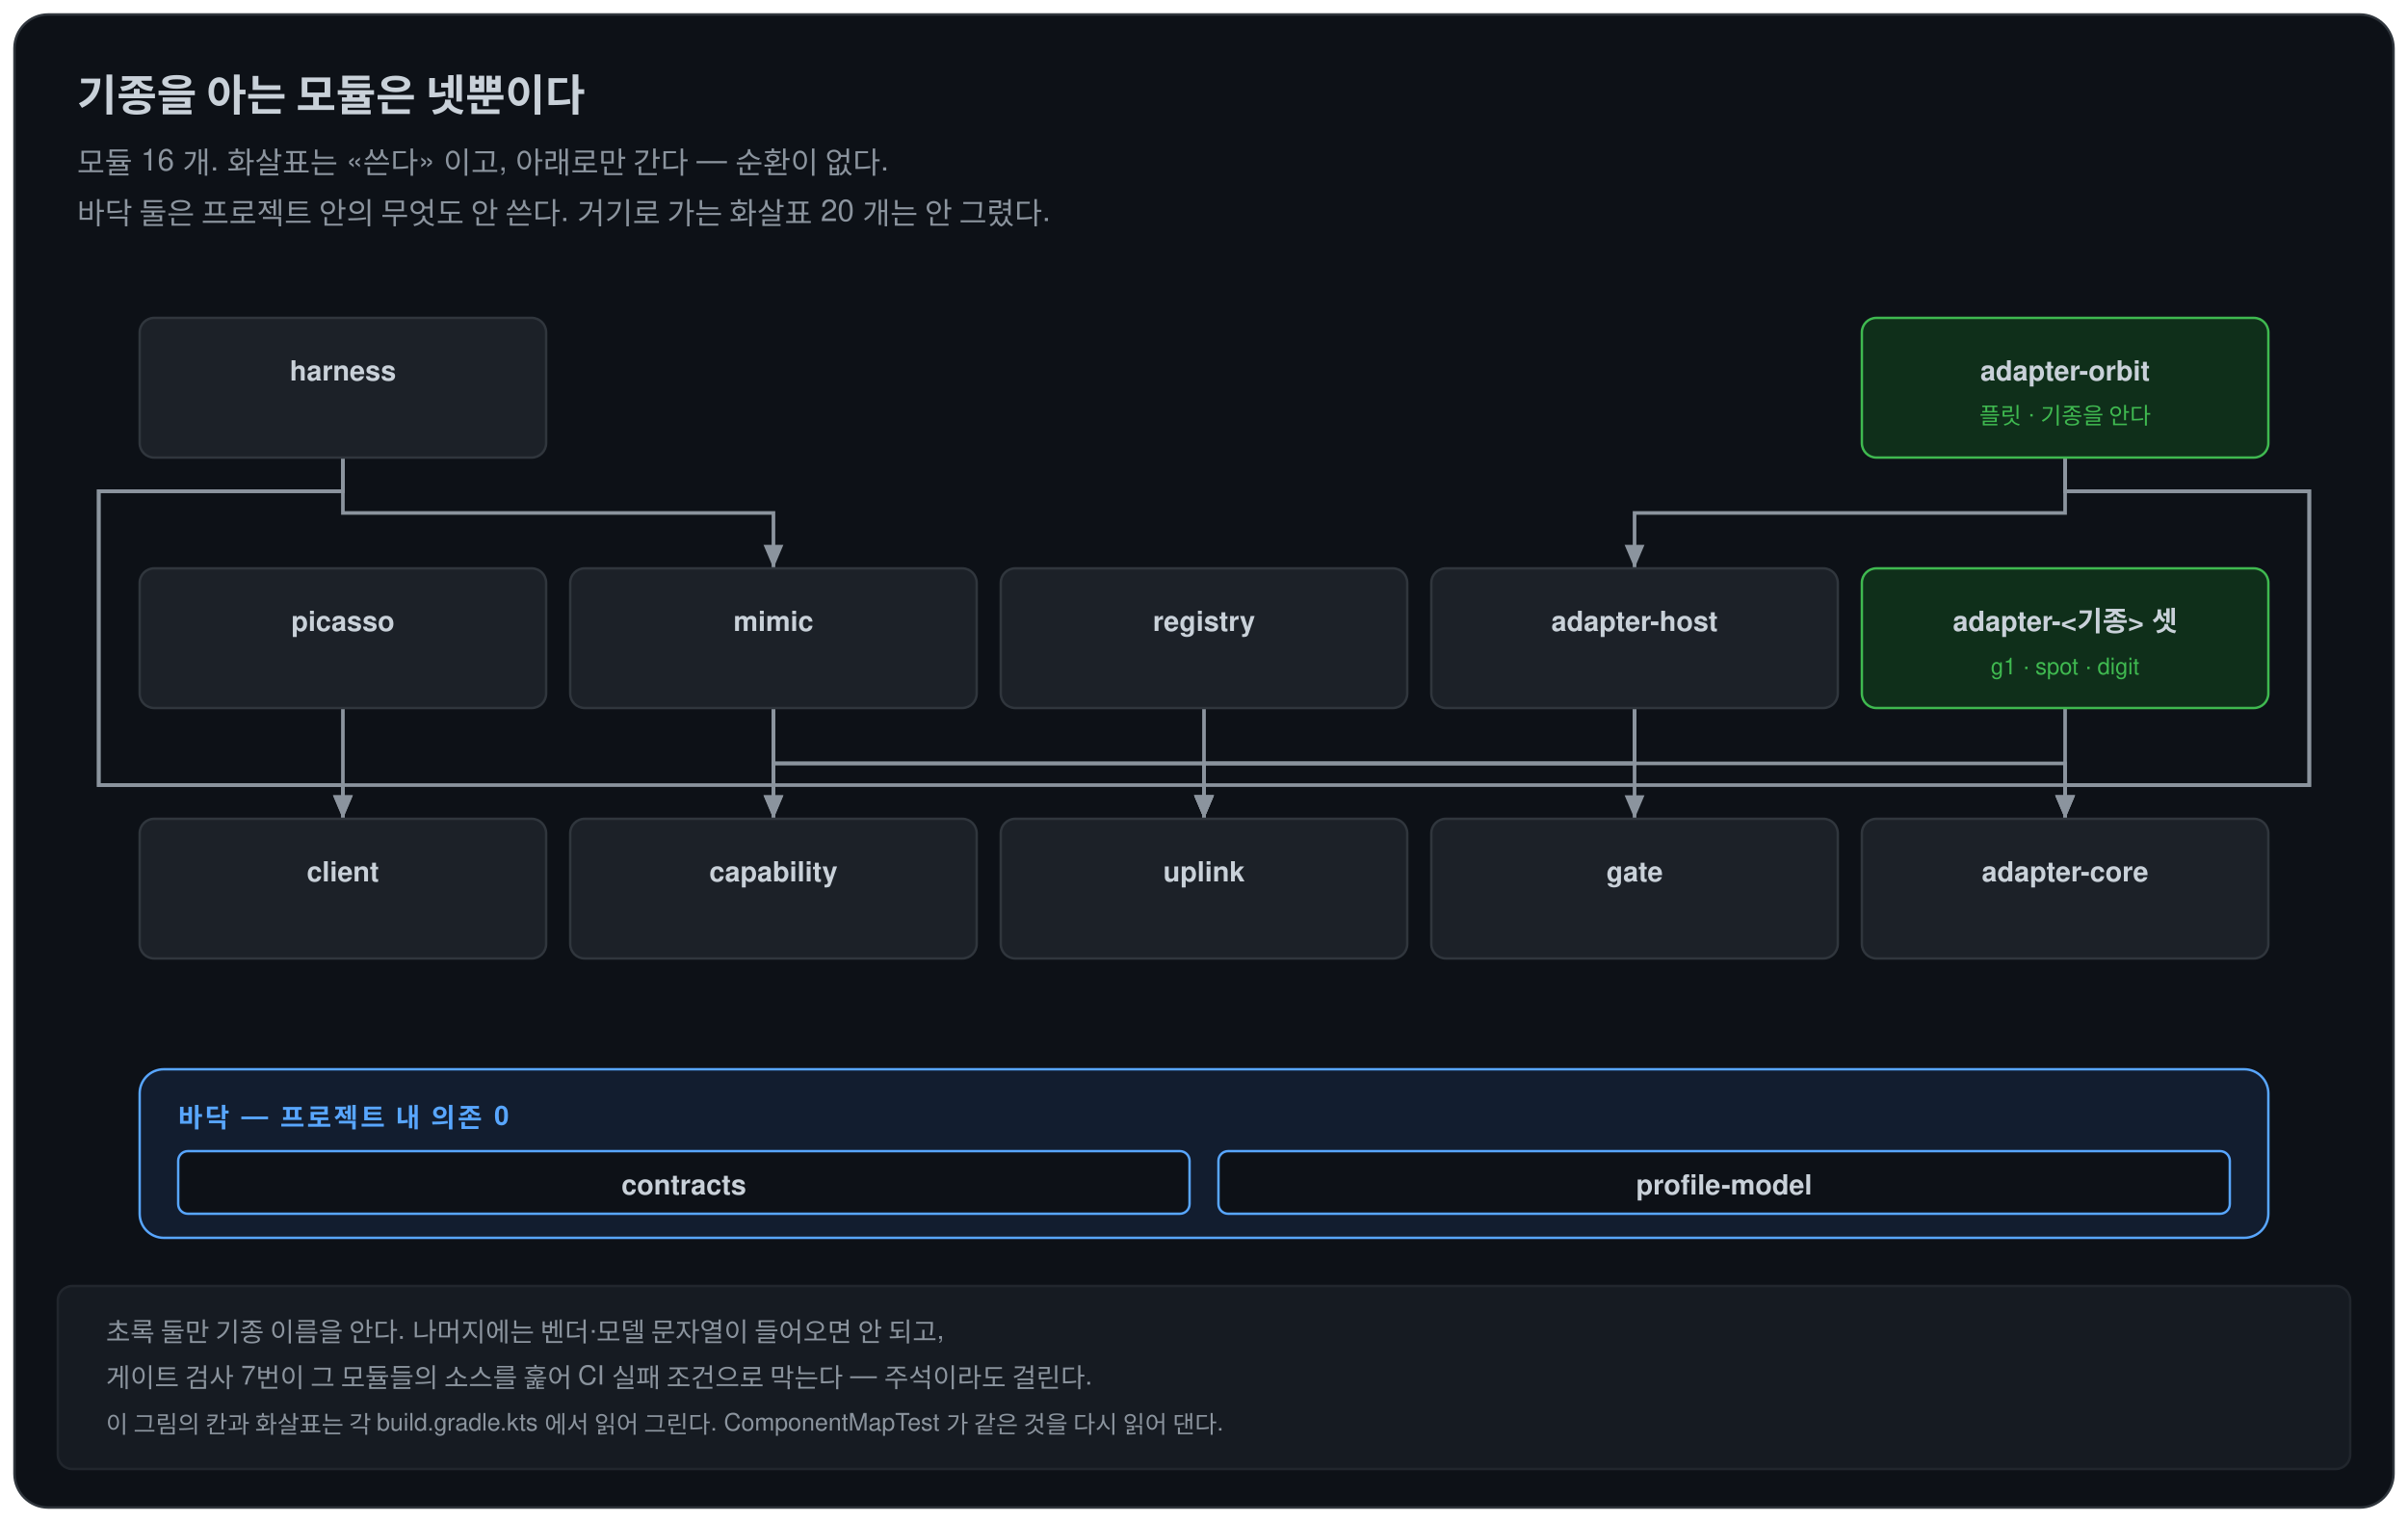
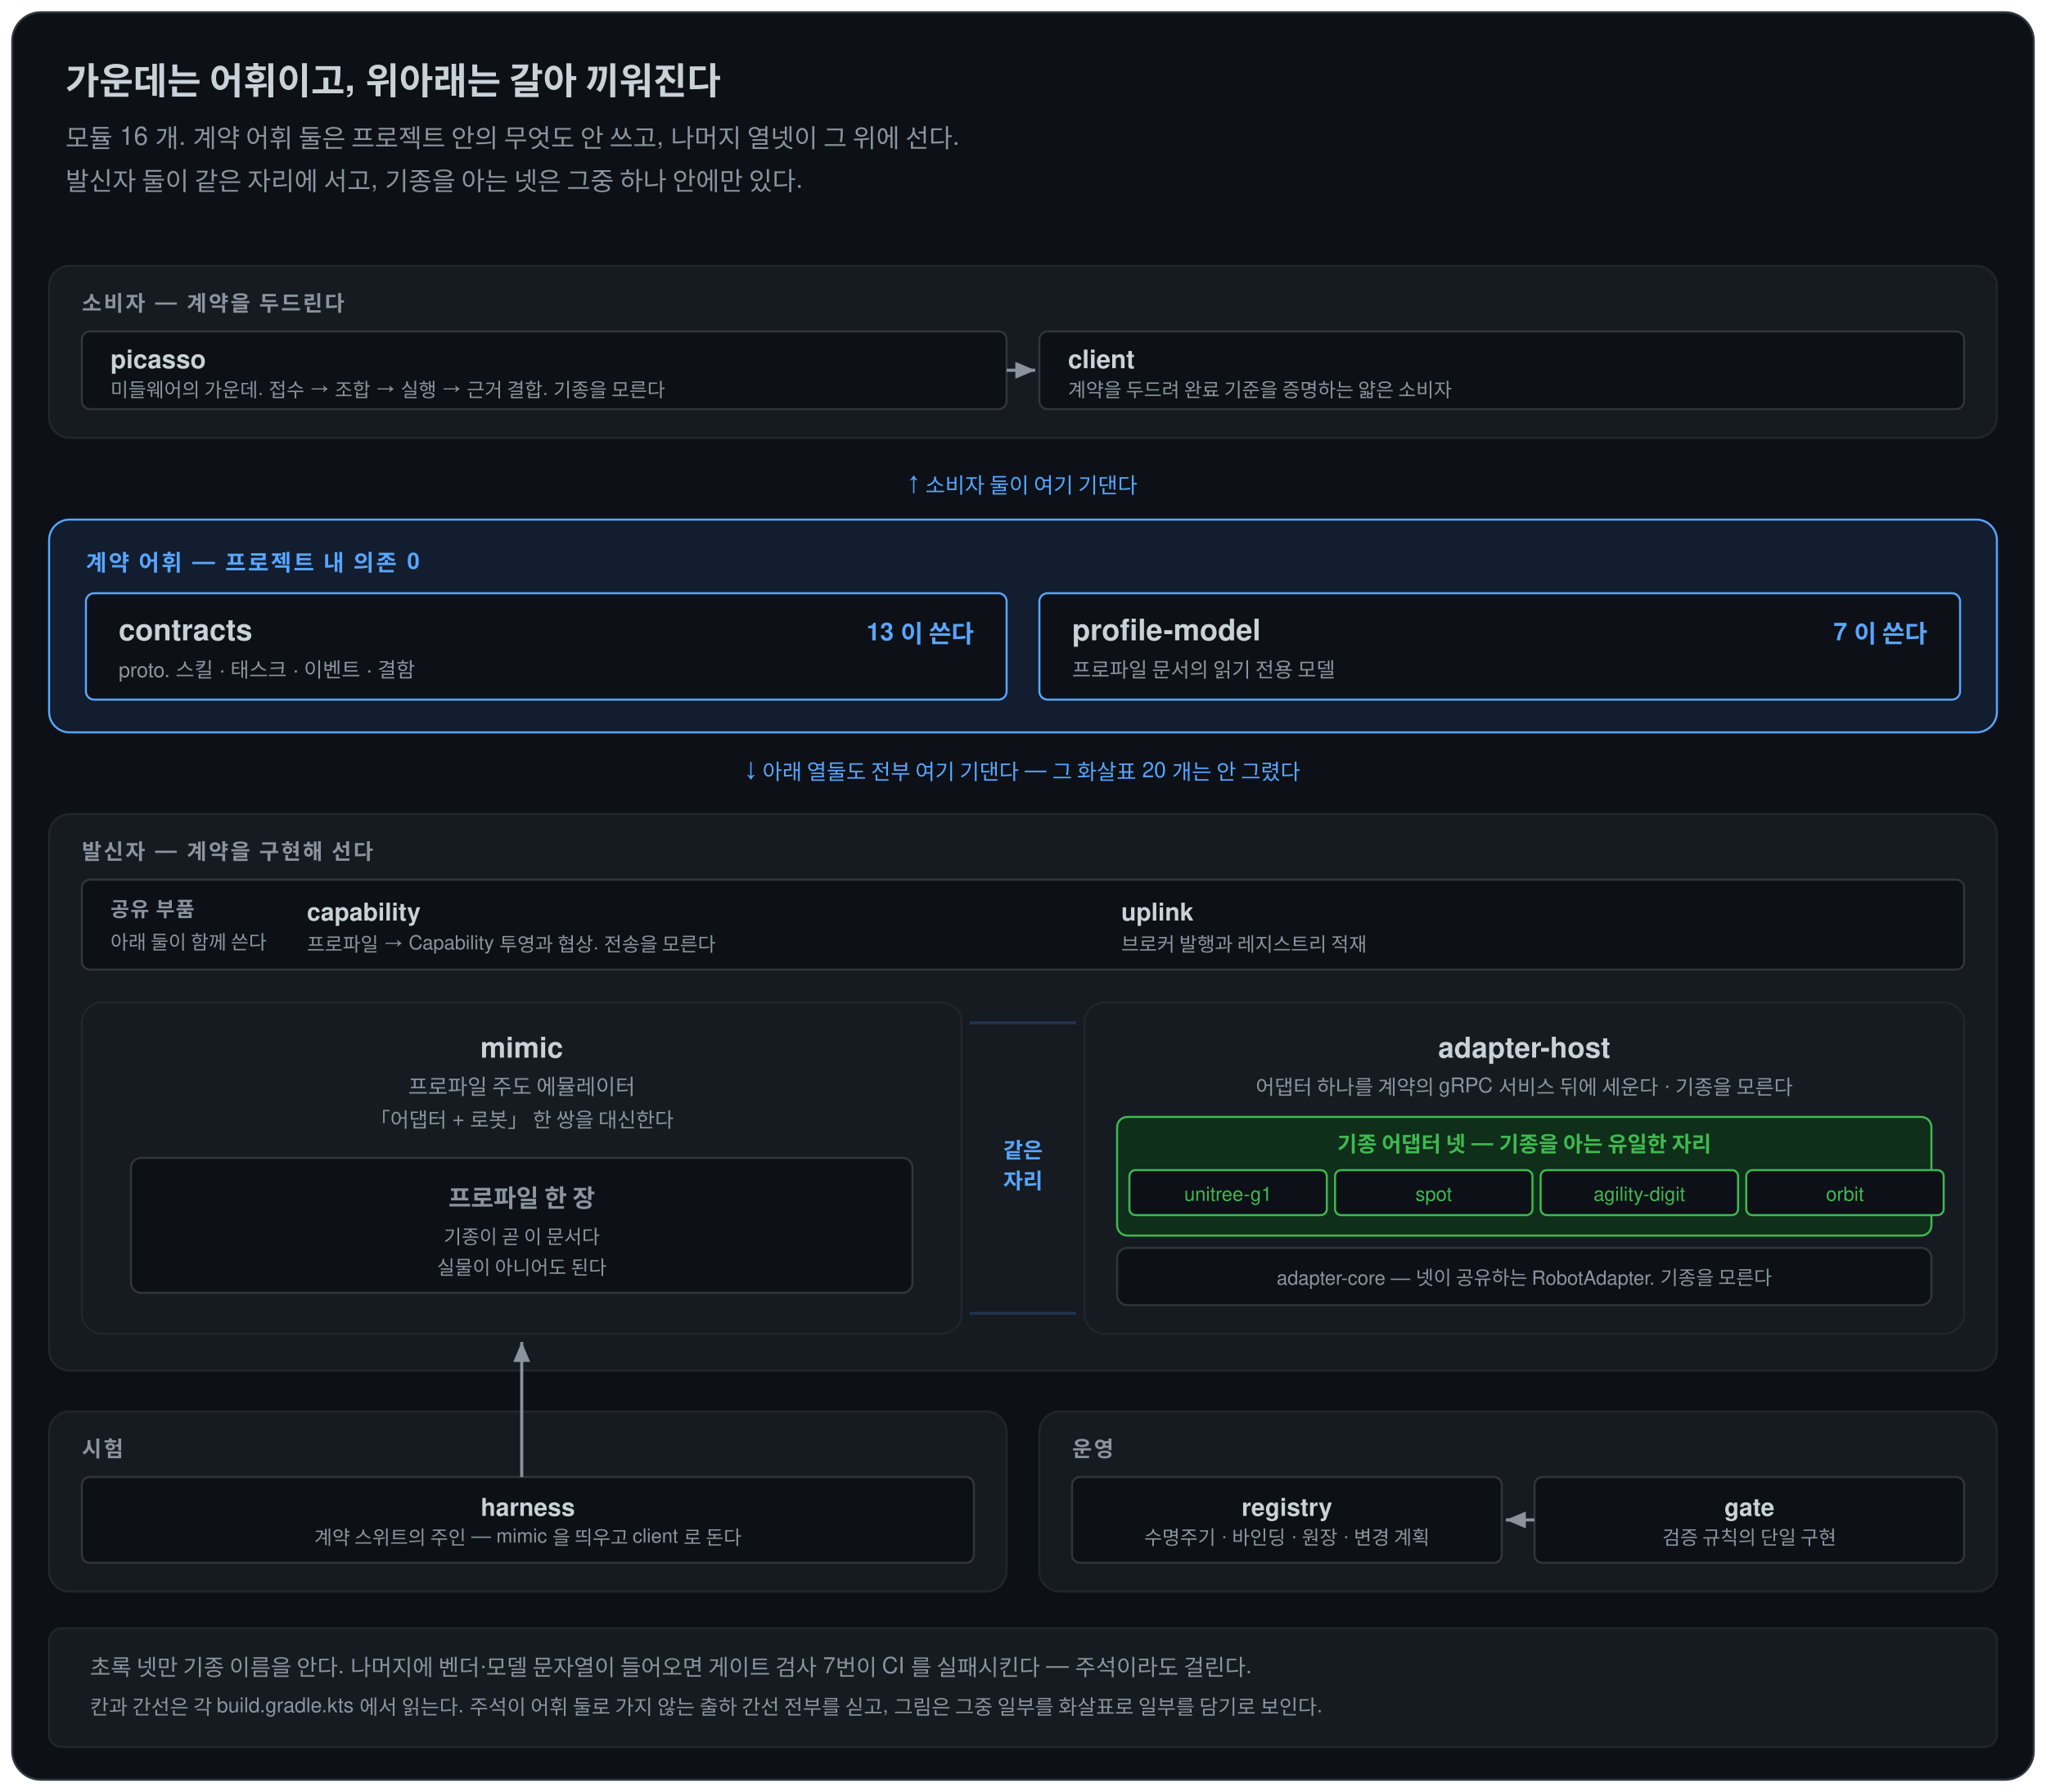
- <svg xmlns="http://www.w3.org/2000/svg" width="1000" height="632" viewBox="0 0 1000 632" font-family="Malgun Gothic,Apple SD Gothic Neo,Noto Sans KR,Segoe UI,-apple-system,Helvetica,Arial,sans-serif">
+ <svg xmlns="http://www.w3.org/2000/svg" width="1000" height="876" viewBox="0 0 1000 876" font-family="Malgun Gothic,Apple SD Gothic Neo,Noto Sans KR,Segoe UI,-apple-system,Helvetica,Arial,sans-serif">
  <defs>
    <marker id="am" markerWidth="8" markerHeight="8" refX="6.5" refY="2.75" orient="auto">
      <path d="M0,0 L6.5,2.75 L0,5.5 Z" fill="#8b949e" />
    </marker>
  </defs>
-   <rect x="6" y="6" width="988" height="620" rx="14" fill="#0d1117" stroke="#30363d" />
-   <text x="32" y="46" font-size="18" font-weight="600" fill="#c9d1d9">기종을 아는 모듈은 넷뿐이다</text>
-   <text x="32" y="72" font-size="12.5" fill="#8b949e">모듈 16 개. 화살표는 «쓴다» 이고, 아래로만 간다 — 순환이 없다.</text>
-   <text x="32" y="93" font-size="12.5" fill="#8b949e">바닥 둘은 프로젝트 안의 무엇도 안 쓴다. 거기로 가는 화살표 20 개는 안 그렸다.</text>
-   <polyline points="857.6,294 857.6,340" fill="none" stroke="#8b949e" stroke-width="1.5" marker-end="url(#am)" />
-   <polyline points="857.6,190 857.6,204 959,204 959,326 857.6,326 857.6,340" fill="none" stroke="#8b949e" stroke-width="1.5" marker-end="url(#am)" />
-   <polyline points="857.6,190 857.6,213 678.8,213 678.8,236" fill="none" stroke="#8b949e" stroke-width="1.5" marker-end="url(#am)" />
-   <polyline points="857.6,190 857.6,204 959,204 959,326 500,326 500,340" fill="none" stroke="#8b949e" stroke-width="1.5" marker-end="url(#am)" />
-   <polyline points="678.8,294 678.8,317 857.6,317 857.6,340" fill="none" stroke="#8b949e" stroke-width="1.5" marker-end="url(#am)" />
-   <polyline points="678.8,294 678.8,317 321.2,317 321.2,340" fill="none" stroke="#8b949e" stroke-width="1.5" marker-end="url(#am)" />
-   <polyline points="678.8,294 678.8,317 500,317 500,340" fill="none" stroke="#8b949e" stroke-width="1.5" marker-end="url(#am)" />
-   <polyline points="142.4,190 142.4,204 41,204 41,326 142.4,326 142.4,340" fill="none" stroke="#8b949e" stroke-width="1.5" marker-end="url(#am)" />
-   <polyline points="142.4,190 142.4,213 321.2,213 321.2,236" fill="none" stroke="#8b949e" stroke-width="1.5" marker-end="url(#am)" />
-   <polyline points="142.4,190 142.4,204 41,204 41,326 500,326 500,340" fill="none" stroke="#8b949e" stroke-width="1.5" marker-end="url(#am)" />
-   <polyline points="321.2,294 321.2,340" fill="none" stroke="#8b949e" stroke-width="1.5" marker-end="url(#am)" />
-   <polyline points="321.2,294 321.2,317 500,317 500,340" fill="none" stroke="#8b949e" stroke-width="1.5" marker-end="url(#am)" />
-   <polyline points="142.4,294 142.4,340" fill="none" stroke="#8b949e" stroke-width="1.5" marker-end="url(#am)" />
-   <polyline points="500,294 500,317 678.8,317 678.8,340" fill="none" stroke="#8b949e" stroke-width="1.5" marker-end="url(#am)" />
-   <rect x="58" y="132" width="168.8" height="58" rx="6" fill="#1c2128" stroke="#30363d" />
-   <text x="142.4" y="158" font-size="11.5" font-weight="600" text-anchor="middle" fill="#c9d1d9">harness</text>
-   <rect x="773.2" y="132" width="168.8" height="58" rx="6" fill="#0f2f1a" stroke="#3fb950" />
-   <text x="857.6" y="158" font-size="11.5" font-weight="600" text-anchor="middle" fill="#c9d1d9">adapter-orbit</text>
-   <text x="857.6" y="176" font-size="9.5" text-anchor="middle" fill="#3fb950">플릿 · 기종을 안다</text>
-   <rect x="58" y="236" width="168.8" height="58" rx="6" fill="#1c2128" stroke="#30363d" />
-   <text x="142.4" y="262" font-size="11.5" font-weight="600" text-anchor="middle" fill="#c9d1d9">picasso</text>
-   <rect x="236.8" y="236" width="168.8" height="58" rx="6" fill="#1c2128" stroke="#30363d" />
-   <text x="321.2" y="262" font-size="11.5" font-weight="600" text-anchor="middle" fill="#c9d1d9">mimic</text>
-   <rect x="415.6" y="236" width="168.8" height="58" rx="6" fill="#1c2128" stroke="#30363d" />
-   <text x="500" y="262" font-size="11.5" font-weight="600" text-anchor="middle" fill="#c9d1d9">registry</text>
-   <rect x="594.4" y="236" width="168.8" height="58" rx="6" fill="#1c2128" stroke="#30363d" />
-   <text x="678.8" y="262" font-size="11.5" font-weight="600" text-anchor="middle" fill="#c9d1d9">adapter-host</text>
-   <rect x="773.2" y="236" width="168.8" height="58" rx="6" fill="#0f2f1a" stroke="#3fb950" />
-   <text x="857.6" y="262" font-size="11.5" font-weight="600" text-anchor="middle" fill="#c9d1d9">adapter-&lt;기종&gt; 셋</text>
-   <text x="857.6" y="280" font-size="9.5" text-anchor="middle" fill="#3fb950">g1 · spot · digit</text>
-   <rect x="58" y="340" width="168.8" height="58" rx="6" fill="#1c2128" stroke="#30363d" />
-   <text x="142.4" y="366" font-size="11.5" font-weight="600" text-anchor="middle" fill="#c9d1d9">client</text>
-   <rect x="236.8" y="340" width="168.8" height="58" rx="6" fill="#1c2128" stroke="#30363d" />
-   <text x="321.2" y="366" font-size="11.5" font-weight="600" text-anchor="middle" fill="#c9d1d9">capability</text>
-   <rect x="415.6" y="340" width="168.8" height="58" rx="6" fill="#1c2128" stroke="#30363d" />
-   <text x="500" y="366" font-size="11.5" font-weight="600" text-anchor="middle" fill="#c9d1d9">uplink</text>
-   <rect x="594.4" y="340" width="168.8" height="58" rx="6" fill="#1c2128" stroke="#30363d" />
-   <text x="678.8" y="366" font-size="11.5" font-weight="600" text-anchor="middle" fill="#c9d1d9">gate</text>
-   <rect x="773.2" y="340" width="168.8" height="58" rx="6" fill="#1c2128" stroke="#30363d" />
-   <text x="857.6" y="366" font-size="11.5" font-weight="600" text-anchor="middle" fill="#c9d1d9">adapter-core</text>
-   <rect x="58" y="444" width="884" height="70" rx="10" fill="#121d2f" stroke="#58a6ff" />
-   <text x="74" y="468" font-size="11" font-weight="700" letter-spacing="1" fill="#58a6ff">바닥 — 프로젝트 내 의존 0</text>
-   <rect x="74" y="478" width="420" height="26" rx="4" fill="#0d1117" stroke="#58a6ff" />
-   <text x="284" y="496" font-size="11.5" font-weight="600" text-anchor="middle" fill="#c9d1d9">contracts</text>
-   <rect x="506" y="478" width="420" height="26" rx="4" fill="#0d1117" stroke="#58a6ff" />
-   <text x="716" y="496" font-size="11.5" font-weight="600" text-anchor="middle" fill="#c9d1d9">profile-model</text>
-   <rect x="24" y="534" width="952" height="76" rx="6" fill="#161b22" stroke="#21262d" />
-   <text x="44" y="557" font-size="11" fill="#8b949e">초록 둘만 기종 이름을 안다. 나머지에는 벤더·모델 문자열이 들어오면 안 되고,</text>
-   <text x="44" y="576" font-size="11" fill="#8b949e">게이트 검사 7번이 그 모듈들의 소스를 훑어 CI 실패 조건으로 막는다 — 주석이라도 걸린다.</text>
-   <text x="44" y="595" font-size="10" fill="#8b949e">이 그림의 칸과 화살표는 각 build.gradle.kts 에서 읽어 그린다. ComponentMapTest 가 같은 것을 다시 읽어 댄다.</text>
+   <rect x="6" y="6" width="988" height="864" rx="14" fill="#0d1117" stroke="#30363d" />
+   <text x="32" y="46" font-size="18" font-weight="600" fill="#c9d1d9">가운데는 어휘이고, 위아래는 갈아 끼워진다</text>
+   <text x="32" y="72" font-size="12.5" fill="#8b949e">모듈 16 개. 계약 어휘 둘은 프로젝트 안의 무엇도 안 쓰고, 나머지 열넷이 그 위에 선다.</text>
+   <text x="32" y="93" font-size="12.5" fill="#8b949e">발신자 둘이 같은 자리에 서고, 기종을 아는 넷은 그중 하나 안에만 있다.</text>
+   <rect x="24" y="130" width="952" height="84" rx="10" fill="#161b22" stroke="#21262d" />
+   <text x="40" y="152" font-size="10.5" font-weight="700" letter-spacing="1" fill="#8b949e">소비자 — 계약을 두드린다</text>
+   <rect x="40" y="162" width="452" height="38" rx="4" fill="#0d1117" stroke="#30363d" />
+   <text x="54" y="180" font-size="12.5" font-weight="600" fill="#c9d1d9">picasso</text>
+   <text x="54" y="194" font-size="9.5" fill="#8b949e">미들웨어의 가운데. 접수 → 조합 → 실행 → 근거 결합. 기종을 모른다</text>
+   <rect x="508" y="162" width="452" height="38" rx="4" fill="#0d1117" stroke="#30363d" />
+   <text x="522" y="180" font-size="12.5" font-weight="600" fill="#c9d1d9">client</text>
+   <text x="522" y="194" font-size="9.5" fill="#8b949e">계약을 두드려 완료 기준을 증명하는 얇은 소비자</text>
+   <polyline points="492,181 506,181" fill="none" stroke="#8b949e" stroke-width="1.5" marker-end="url(#am)" />
+   <rect x="24" y="254" width="952" height="104" rx="10" fill="#121d2f" stroke="#58a6ff" />
+   <text x="42" y="279" font-size="11" font-weight="700" letter-spacing="1" fill="#58a6ff">계약 어휘 — 프로젝트 내 의존 0</text>
+   <rect x="42" y="290" width="450" height="52" rx="4" fill="#0d1117" stroke="#58a6ff" />
+   <text x="58" y="313" font-size="14.5" font-weight="600" fill="#c9d1d9">contracts</text>
+   <text x="58" y="331" font-size="10" fill="#8b949e">proto. 스킬 · 태스크 · 이벤트 · 결함</text>
+   <text x="476" y="313" font-size="12" font-weight="600" text-anchor="end" fill="#58a6ff">13 이 쓴다</text>
+   <rect x="508" y="290" width="450" height="52" rx="4" fill="#0d1117" stroke="#58a6ff" />
+   <text x="524" y="313" font-size="14.5" font-weight="600" fill="#c9d1d9">profile-model</text>
+   <text x="524" y="331" font-size="10" fill="#8b949e">프로파일 문서의 읽기 전용 모델</text>
+   <text x="942" y="313" font-size="12" font-weight="600" text-anchor="end" fill="#58a6ff">7 이 쓴다</text>
+   <text x="500" y="240" font-size="10.5" text-anchor="middle" fill="#58a6ff">↑ 소비자 둘이 여기 기댄다</text>
+   <text x="500" y="380" font-size="10.5" text-anchor="middle" fill="#58a6ff">↓ 아래 열둘도 전부 여기 기댄다 — 그 화살표 20 개는 안 그렸다</text>
+   <rect x="24" y="398" width="952" height="272" rx="10" fill="#161b22" stroke="#21262d" />
+   <text x="40" y="420" font-size="10.5" font-weight="700" letter-spacing="1" fill="#8b949e">발신자 — 계약을 구현해 선다</text>
+   <rect x="40" y="430" width="920" height="44" rx="4" fill="#0d1117" stroke="#30363d" />
+   <text x="54" y="448" font-size="10" font-weight="700" letter-spacing="0.5" fill="#8b949e">공유 부품</text>
+   <text x="54" y="464" font-size="9.5" fill="#8b949e">아래 둘이 함께 쓴다</text>
+   <text x="150" y="450" font-size="12" font-weight="600" fill="#c9d1d9">capability</text>
+   <text x="150" y="465" font-size="9.5" fill="#8b949e">프로파일 → Capability 투영과 협상. 전송을 모른다</text>
+   <text x="548" y="450" font-size="12" font-weight="600" fill="#c9d1d9">uplink</text>
+   <text x="548" y="465" font-size="9.5" fill="#8b949e">브로커 발행과 레지스트리 적재</text>
+   <rect x="40" y="490" width="430" height="162" rx="10" fill="#161b22" stroke="#21262d" />
+   <text x="255" y="517" font-size="14" font-weight="600" text-anchor="middle" fill="#c9d1d9">mimic</text>
+   <text x="255" y="535" font-size="10.5" text-anchor="middle" fill="#8b949e">프로파일 주도 에뮬레이터</text>
+   <text x="255" y="551" font-size="10" text-anchor="middle" fill="#8b949e">「어댑터 + 로봇」 한 쌍을 대신한다</text>
+   <rect x="64" y="566" width="382" height="66" rx="5" fill="#0d1117" stroke="#30363d" />
+   <text x="255" y="590" font-size="12" font-weight="600" text-anchor="middle" fill="#8b949e">프로파일 한 장</text>
+   <text x="255" y="608" font-size="9.5" text-anchor="middle" fill="#8b949e">기종이 곧 이 문서다</text>
+   <text x="255" y="623" font-size="9.5" text-anchor="middle" fill="#8b949e">실물이 아니어도 된다</text>
+   <rect x="530" y="490" width="430" height="162" rx="10" fill="#161b22" stroke="#21262d" />
+   <text x="745" y="517" font-size="14" font-weight="600" text-anchor="middle" fill="#c9d1d9">adapter-host</text>
+   <text x="745" y="535" font-size="10" text-anchor="middle" fill="#8b949e">어댑터 하나를 계약의 gRPC 서비스 뒤에 세운다 · 기종을 모른다</text>
+   <rect x="546" y="546" width="398" height="58" rx="5" fill="#0f2f1a" stroke="#3fb950" />
+   <text x="745" y="563" font-size="10.5" font-weight="600" text-anchor="middle" fill="#3fb950">기종 어댑터 넷 — 기종을 아는 유일한 자리</text>
+   <rect x="552" y="572" width="96.5" height="22" rx="3" fill="#0d1117" stroke="#3fb950" />
+   <text x="600.25" y="587" font-size="9.5" text-anchor="middle" fill="#3fb950">unitree-g1</text>
+   <rect x="652.5" y="572" width="96.5" height="22" rx="3" fill="#0d1117" stroke="#3fb950" />
+   <text x="700.75" y="587" font-size="9.5" text-anchor="middle" fill="#3fb950">spot</text>
+   <rect x="753" y="572" width="96.5" height="22" rx="3" fill="#0d1117" stroke="#3fb950" />
+   <text x="801.25" y="587" font-size="9.5" text-anchor="middle" fill="#3fb950">agility-digit</text>
+   <rect x="853.5" y="572" width="96.5" height="22" rx="3" fill="#0d1117" stroke="#3fb950" />
+   <text x="901.75" y="587" font-size="9.5" text-anchor="middle" fill="#3fb950">orbit</text>
+   <rect x="546" y="610" width="398" height="28" rx="5" fill="#0d1117" stroke="#30363d" />
+   <text x="745" y="628" font-size="9.5" text-anchor="middle" fill="#8b949e">adapter-core — 넷이 공유하는 RobotAdapter. 기종을 모른다</text>
+   <polyline points="474,500 526,500" fill="none" stroke="#22334d" stroke-width="1.5" />
+   <polyline points="474,642 526,642" fill="none" stroke="#22334d" stroke-width="1.5" />
+   <text x="500" y="566" font-size="10.5" font-weight="700" text-anchor="middle" fill="#58a6ff">같은</text>
+   <text x="500" y="581" font-size="10.5" font-weight="700" text-anchor="middle" fill="#58a6ff">자리</text>
+   <rect x="24" y="690" width="468" height="88" rx="10" fill="#161b22" stroke="#21262d" />
+   <text x="40" y="712" font-size="10.5" font-weight="700" letter-spacing="1" fill="#8b949e">시험</text>
+   <rect x="40" y="722" width="436" height="42" rx="4" fill="#0d1117" stroke="#30363d" />
+   <text x="258" y="741" font-size="12" font-weight="600" text-anchor="middle" fill="#c9d1d9">harness</text>
+   <text x="258" y="755" font-size="9.5" text-anchor="middle" fill="#8b949e">계약 스위트의 주인 — mimic 을 띄우고 client 로 돈다</text>
+   <polyline points="255,722 255,656" fill="none" stroke="#8b949e" stroke-width="1.5" marker-end="url(#am)" />
+   <rect x="508" y="690" width="468" height="88" rx="10" fill="#161b22" stroke="#21262d" />
+   <text x="524" y="712" font-size="10.5" font-weight="700" letter-spacing="1" fill="#8b949e">운영</text>
+   <rect x="524" y="722" width="210" height="42" rx="4" fill="#0d1117" stroke="#30363d" />
+   <text x="629" y="741" font-size="12" font-weight="600" text-anchor="middle" fill="#c9d1d9">registry</text>
+   <text x="629" y="755" font-size="9.5" text-anchor="middle" fill="#8b949e">수명주기 · 바인딩 · 원장 · 변경 계획</text>
+   <rect x="750" y="722" width="210" height="42" rx="4" fill="#0d1117" stroke="#30363d" />
+   <text x="855" y="741" font-size="12" font-weight="600" text-anchor="middle" fill="#c9d1d9">gate</text>
+   <text x="855" y="755" font-size="9.5" text-anchor="middle" fill="#8b949e">검증 규칙의 단일 구현</text>
+   <polyline points="750,743 736,743" fill="none" stroke="#8b949e" stroke-width="1.5" marker-end="url(#am)" />
+   <rect x="24" y="796" width="952" height="58" rx="6" fill="#161b22" stroke="#21262d" />
+   <text x="44" y="819" font-size="11" fill="#8b949e">초록 넷만 기종 이름을 안다. 나머지에 벤더·모델 문자열이 들어오면 게이트 검사 7번이 CI 를 실패시킨다 — 주석이라도 걸린다.</text>
+   <text x="44" y="838" font-size="10" fill="#8b949e">칸과 간선은 각 build.gradle.kts 에서 읽는다. 주석이 어휘 둘로 가지 않는 출하 간선 전부를 싣고, 그림은 그중 일부를 화살표로 일부를 담기로 보인다.</text>
</svg>
